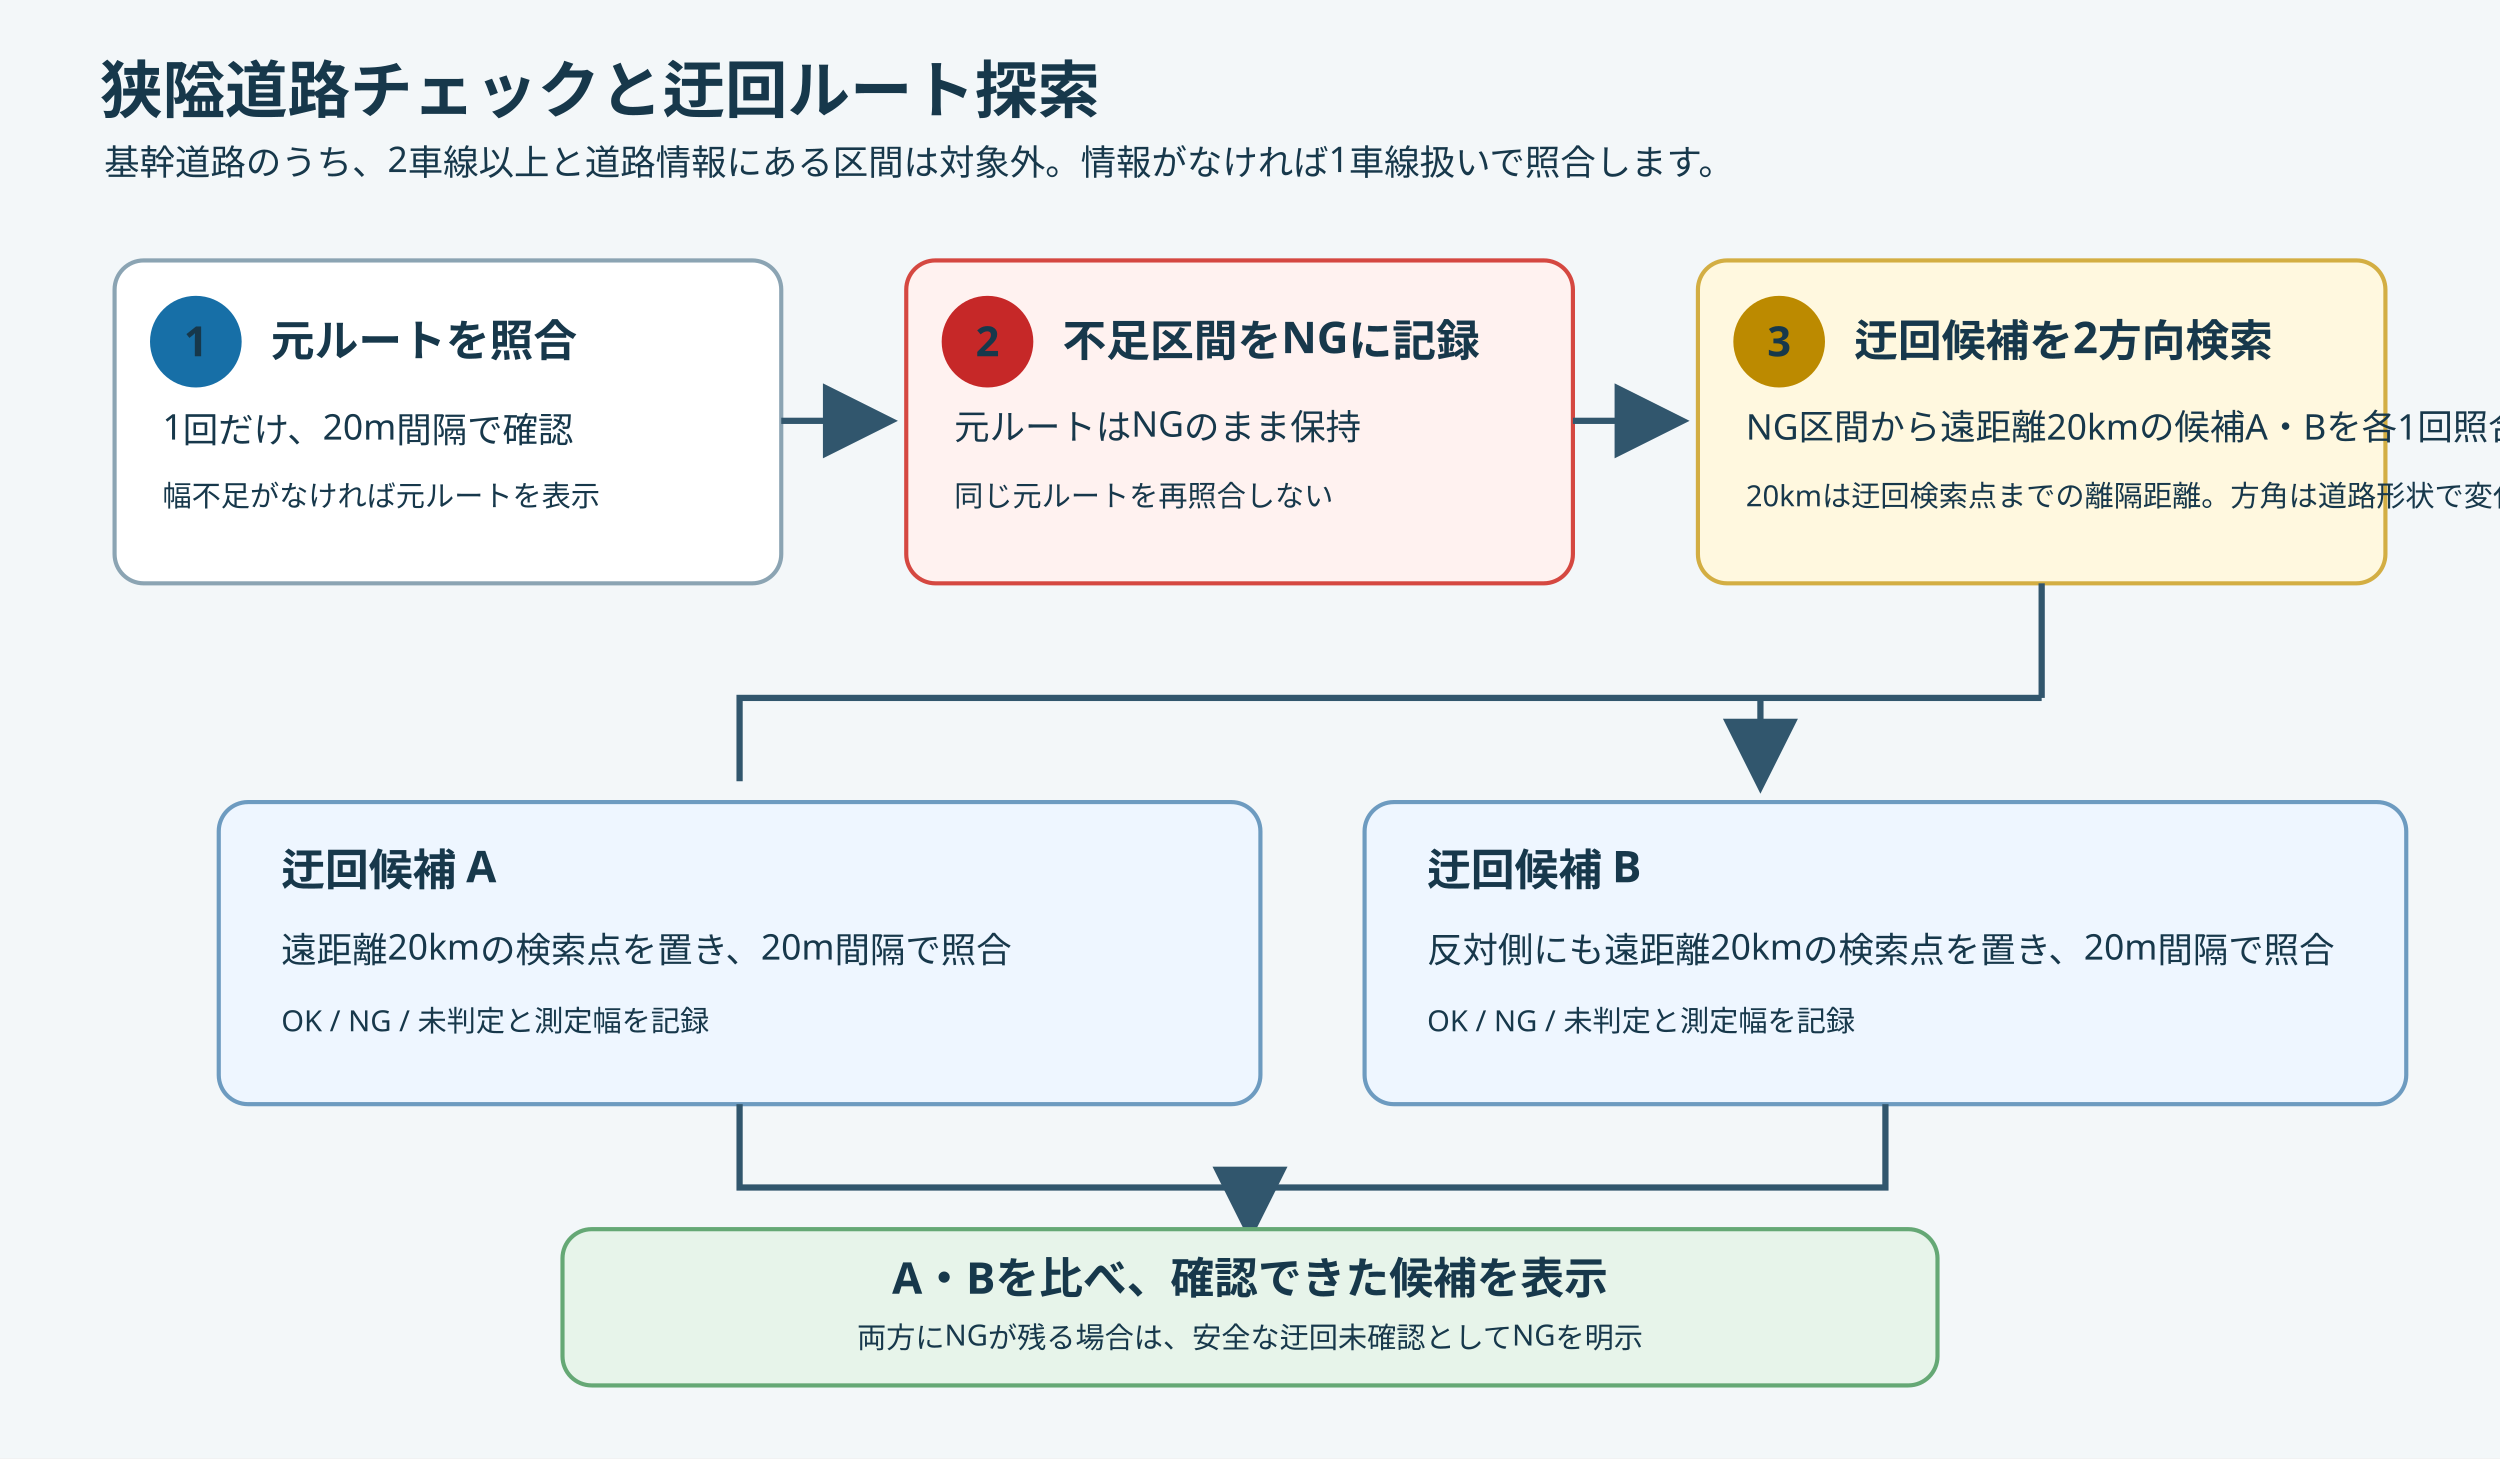
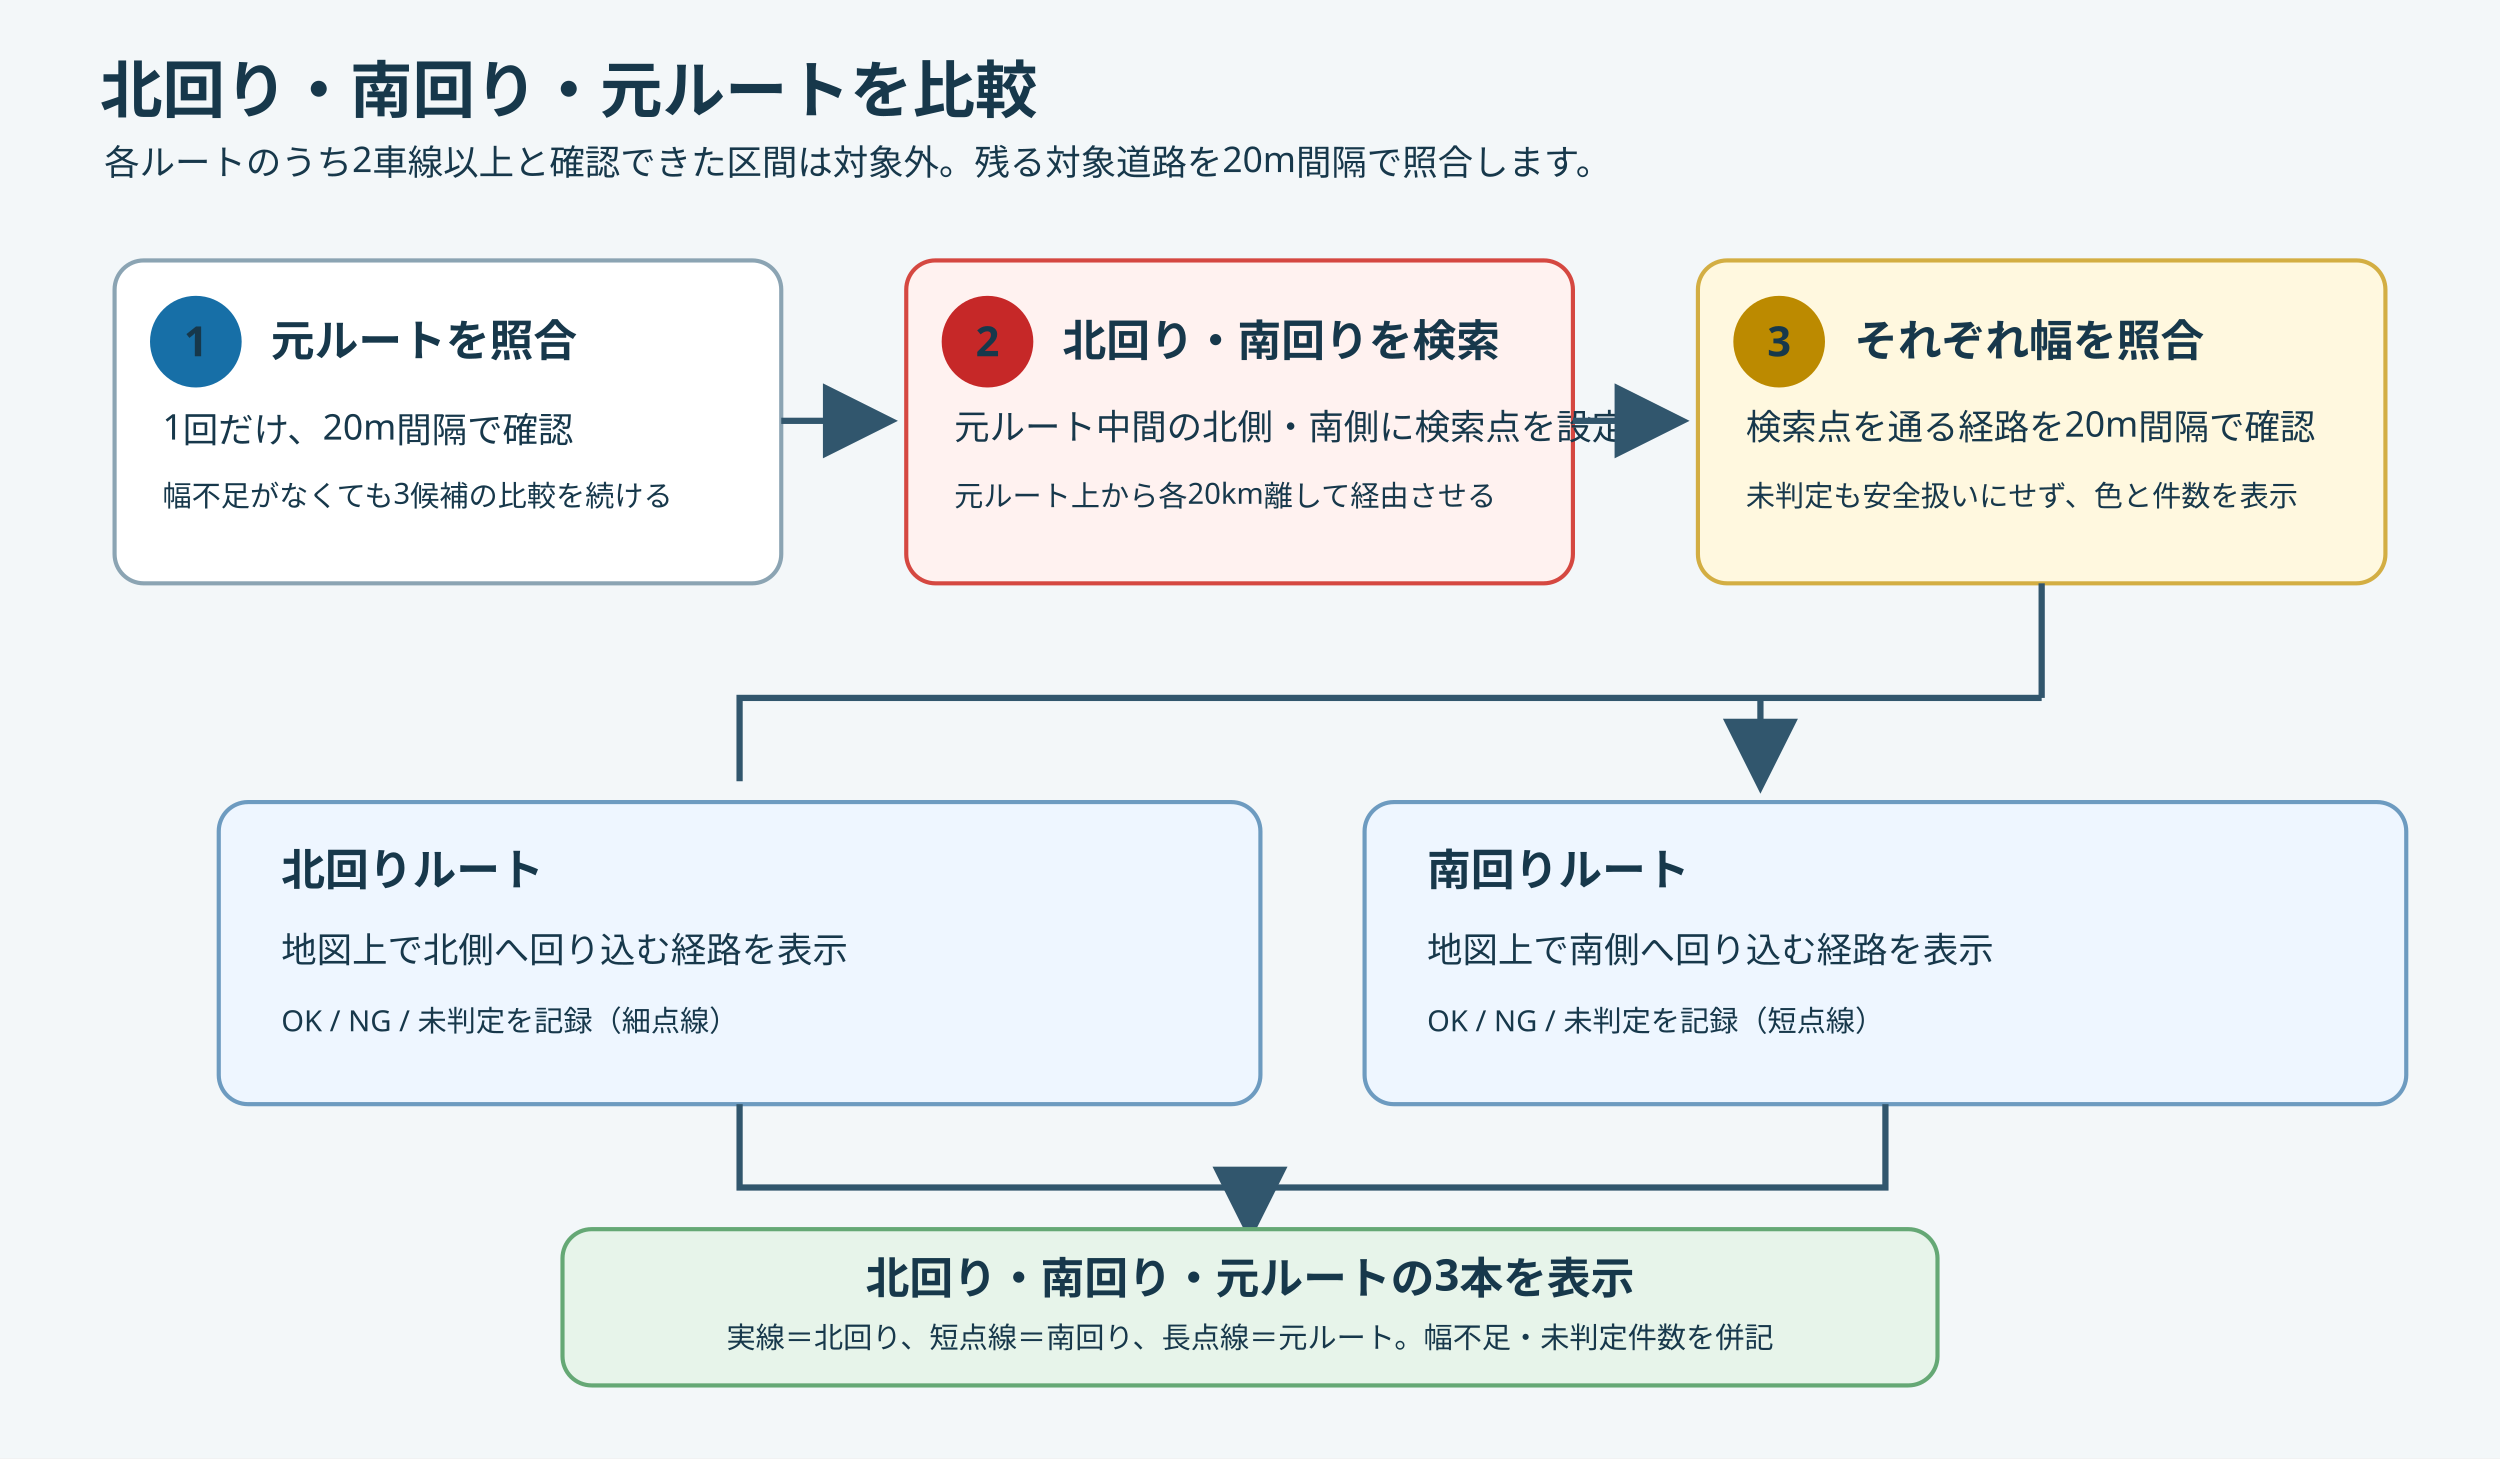
<svg xmlns="http://www.w3.org/2000/svg" width="1200" height="700" viewBox="0 0 1200 700" role="img" aria-labelledby="title desc">
  <defs>
    <marker id="arrow" markerWidth="12" markerHeight="12" refX="10" refY="6" orient="auto">
      <path d="M0 0L12 6L0 12Z" fill="#31566d" />
    </marker>
    <style>
      text{font-family:Meiryo,"Yu Gothic",sans-serif;fill:#17384b}
      .title{font-size:30px;font-weight:700}
      .head{font-size:21px;font-weight:700}
      .body{font-size:17px}
      .small{font-size:14px}
      .box{fill:#fff;stroke:#8ba4b3;stroke-width:2}
      .arrow{fill:none;stroke:#31566d;stroke-width:3;marker-end:url(#arrow)}
    </style>
  </defs>
  <rect width="1200" height="700" fill="#f3f7f9" />
-   <text x="48" y="54" class="title">狭隘道路チェックと迂回ルート探索</text>
-   <text x="50" y="84" class="body">基幹道路のうち、2車線以上と道路情報にある区間は対象外。情報がなければ1車線扱いで照合します。</text>
+   <text x="48" y="54" class="title">北回り・南回り・元ルートを比較</text>
+   <text x="50" y="84" class="body">各ルートのうち2車線以上と確認できた区間は対象外。残る対象道路を20m間隔で照合します。</text>
  <rect x="55" y="125" width="320" height="155" rx="14" class="box" />
  <circle cx="94" cy="164" r="22" fill="#176fa7" />
  <text x="94" y="171" text-anchor="middle" font-size="20" font-weight="700" fill="#fff">1</text>
  <text x="130" y="171" class="head">元ルートを照合</text>
  <text x="78" y="211" class="body">1回だけ、20m間隔で確認</text>
-   <text x="78" y="243" class="small">幅不足がなければ元ルートを表示</text>
+   <text x="78" y="243" class="small">幅不足がなくても3候補の比較を続ける</text>
  <path d="M375 202H425" class="arrow" />
  <rect x="435" y="125" width="320" height="155" rx="14" fill="#fff2f0" stroke="#d54841" stroke-width="2" />
  <circle cx="474" cy="164" r="22" fill="#c62828" />
  <text x="474" y="171" text-anchor="middle" font-size="20" font-weight="700" fill="#fff">2</text>
-   <text x="510" y="171" class="head">不足区間をNGに記録</text>
-   <text x="458" y="211" class="body">元ルートはNGのまま保持</text>
-   <text x="458" y="243" class="small">同じ元ルートを再照合しない</text>
+   <text x="510" y="171" class="head">北回り・南回りを検索</text>
+   <text x="458" y="211" class="body">元ルート中間の北側・南側に検索点を設定</text>
+   <text x="458" y="243" class="small">元ルート上から各20km離して経由させる</text>
  <path d="M755 202H805" class="arrow" />
  <rect x="815" y="125" width="330" height="155" rx="14" fill="#fff8df" stroke="#d3ae43" stroke-width="2" />
  <circle cx="854" cy="164" r="22" fill="#bc8a00" />
  <text x="854" y="171" text-anchor="middle" font-size="20" font-weight="700" fill="#fff">3</text>
-   <text x="890" y="171" class="head">迂回候補を2方向検索</text>
-   <text x="838" y="211" class="body">NG区間から遠距離20kmの候補A・Bを各1回照合</text>
-   <text x="838" y="243" class="small">20kmは迂回検索点までの離隔距離。方角は道路形状で変化</text>
+   <text x="890" y="171" class="head">それぞれ幅を照合</text>
+   <text x="838" y="211" class="body">検索点を通る経路を20m間隔で確認</text>
+   <text x="838" y="243" class="small">未判定も安全扱いにせず、色と件数を表示</text>
  <path d="M980 280V335M980 335H355V375M980 335H845V375" fill="none" stroke="#31566d" stroke-width="3" marker-end="url(#arrow)" />
  <rect x="105" y="385" width="500" height="145" rx="14" fill="#eef6ff" stroke="#6d9bc0" stroke-width="2" />
-   <text x="135" y="425" class="head">迂回候補 A</text>
-   <text x="135" y="462" class="body">遠距離20kmの検索点を置き、20m間隔で照合</text>
-   <text x="135" y="495" class="small">OK / NG / 未判定と測定幅を記録</text>
+   <text x="135" y="425" class="head">北回りルート</text>
+   <text x="135" y="462" class="body">地図上で北側へ回り込む経路を表示</text>
+   <text x="135" y="495" class="small">OK / NG / 未判定を記録（細点線）</text>
  <rect x="655" y="385" width="500" height="145" rx="14" fill="#eef6ff" stroke="#6d9bc0" stroke-width="2" />
-   <text x="685" y="425" class="head">迂回候補 B</text>
-   <text x="685" y="462" class="body">反対側にも遠距離20kmの検索点を置き、20m間隔で照合</text>
-   <text x="685" y="495" class="small">OK / NG / 未判定と測定幅を記録</text>
+   <text x="685" y="425" class="head">南回りルート</text>
+   <text x="685" y="462" class="body">地図上で南側へ回り込む経路を表示</text>
+   <text x="685" y="495" class="small">OK / NG / 未判定を記録（短点線）</text>
  <path d="M355 530V570H600M905 530V570H600V590" fill="none" stroke="#31566d" stroke-width="3" marker-end="url(#arrow)" />
  <rect x="270" y="590" width="660" height="75" rx="14" fill="#e7f4ea" stroke="#65a875" stroke-width="2" />
-   <text x="600" y="621" text-anchor="middle" class="head">A・Bを比べ、確認できた候補を表示</text>
-   <text x="600" y="647" text-anchor="middle" class="small">両方にNGが残る場合は、安全な迂回未確認としてNGを明示</text>
+   <text x="600" y="621" text-anchor="middle" class="head">北回り・南回り・元ルートの3本を表示</text>
+   <text x="600" y="647" text-anchor="middle" class="small">実線＝北回り、短点線＝南回り、長点線＝元ルート。幅不足・未判定件数を併記</text>
</svg>
